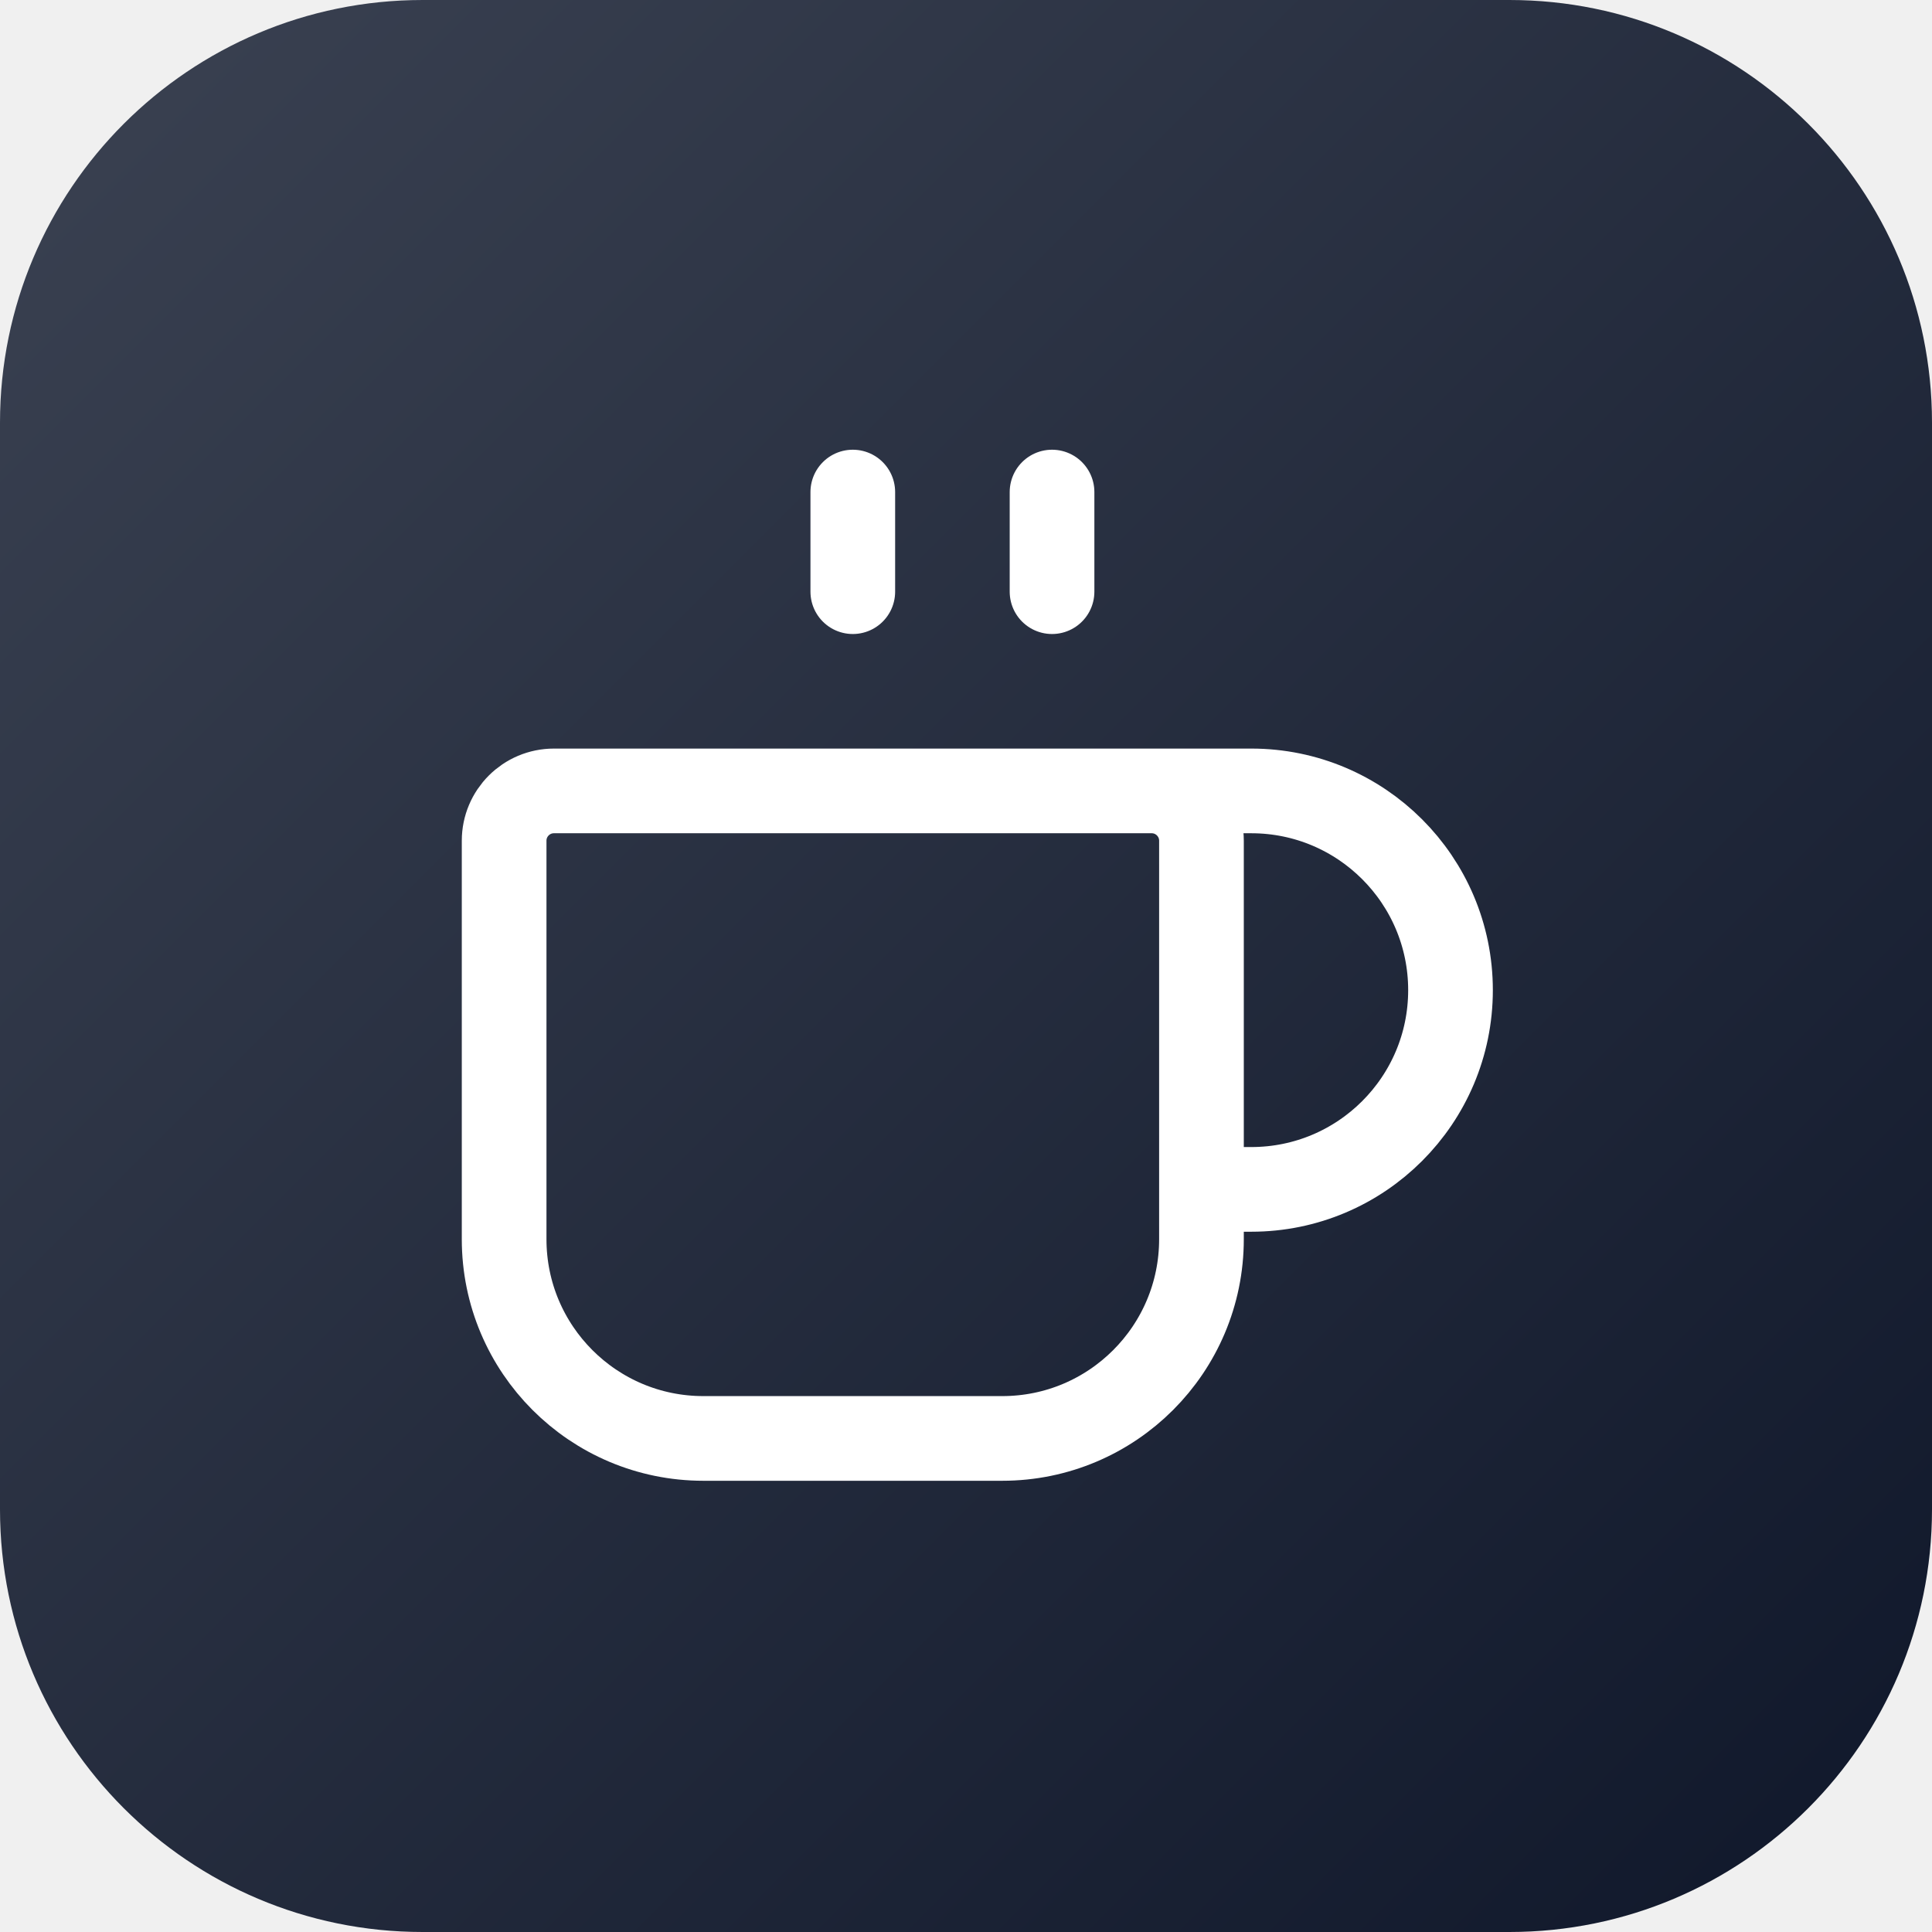
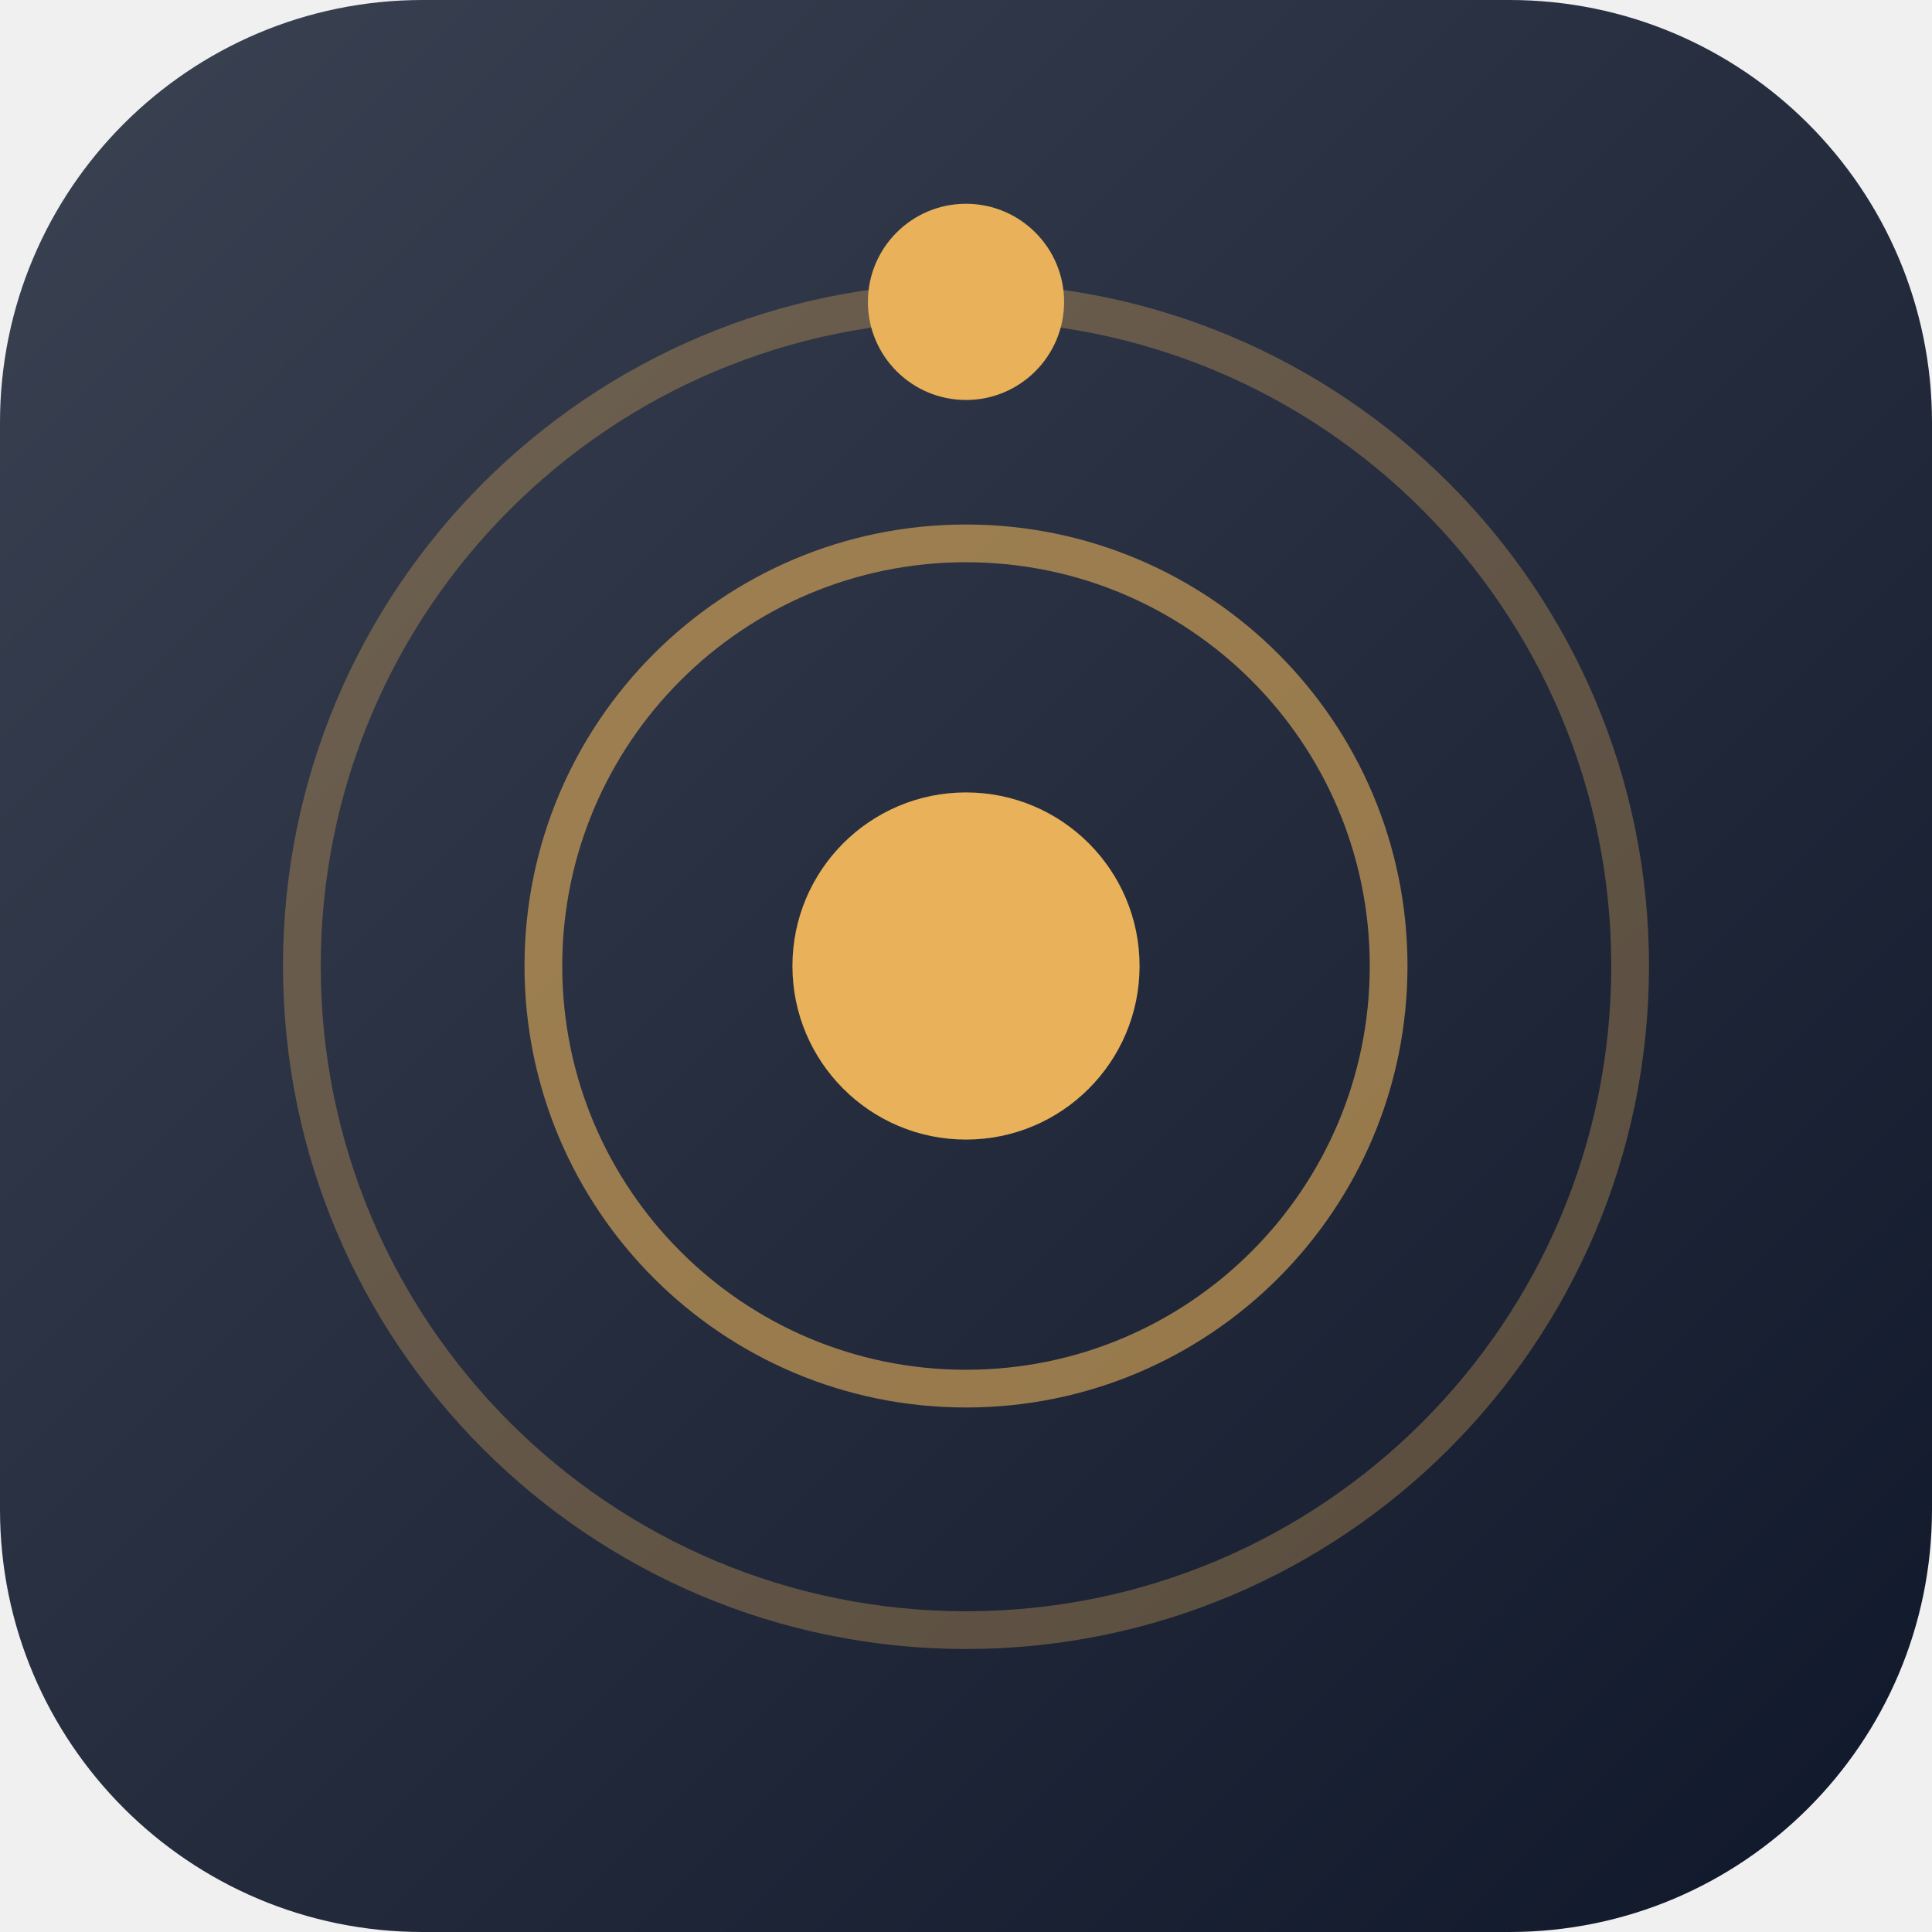
<svg xmlns="http://www.w3.org/2000/svg" width="512" height="512" viewBox="0 0 512 512">
  <defs>
    <linearGradient id="g" x1="0" y1="0" x2="1" y2="1">
      <stop offset="0%" stop-color="#3b4252" />
      <stop offset="100%" stop-color="#0f172a" />
    </linearGradient>
  </defs>
  <rect width="512" height="512" rx="112" fill="url(#g)" />
-   <g transform="translate(94 104) scale(13.2)" fill="none" stroke="#ffffff" stroke-width="1.7" stroke-linecap="round" stroke-linejoin="round">
-     <path d="M10 2v2" />
-     <path d="M14 2v2" />
-     <path d="M16 8a1 1 0 0 1 1 1v8a4 4 0 0 1-4 4H7a4 4 0 0 1-4-4V9a1 1 0 0 1 1-1h14a4 4 0 1 1 0 8h-1" />
+   <g fill="none">
+     <circle cx="256" cy="256" r="176" stroke="#e8b15a" stroke-width="10" opacity="0.32" />
+     <circle cx="256" cy="256" r="112" stroke="#e8b15a" stroke-width="10" opacity="0.6" />
+     <circle cx="256" cy="256" r="46" fill="#e8b15a" />
+     <circle cx="256" cy="80" r="26" fill="#e8b15a" />
  </g>
</svg>
